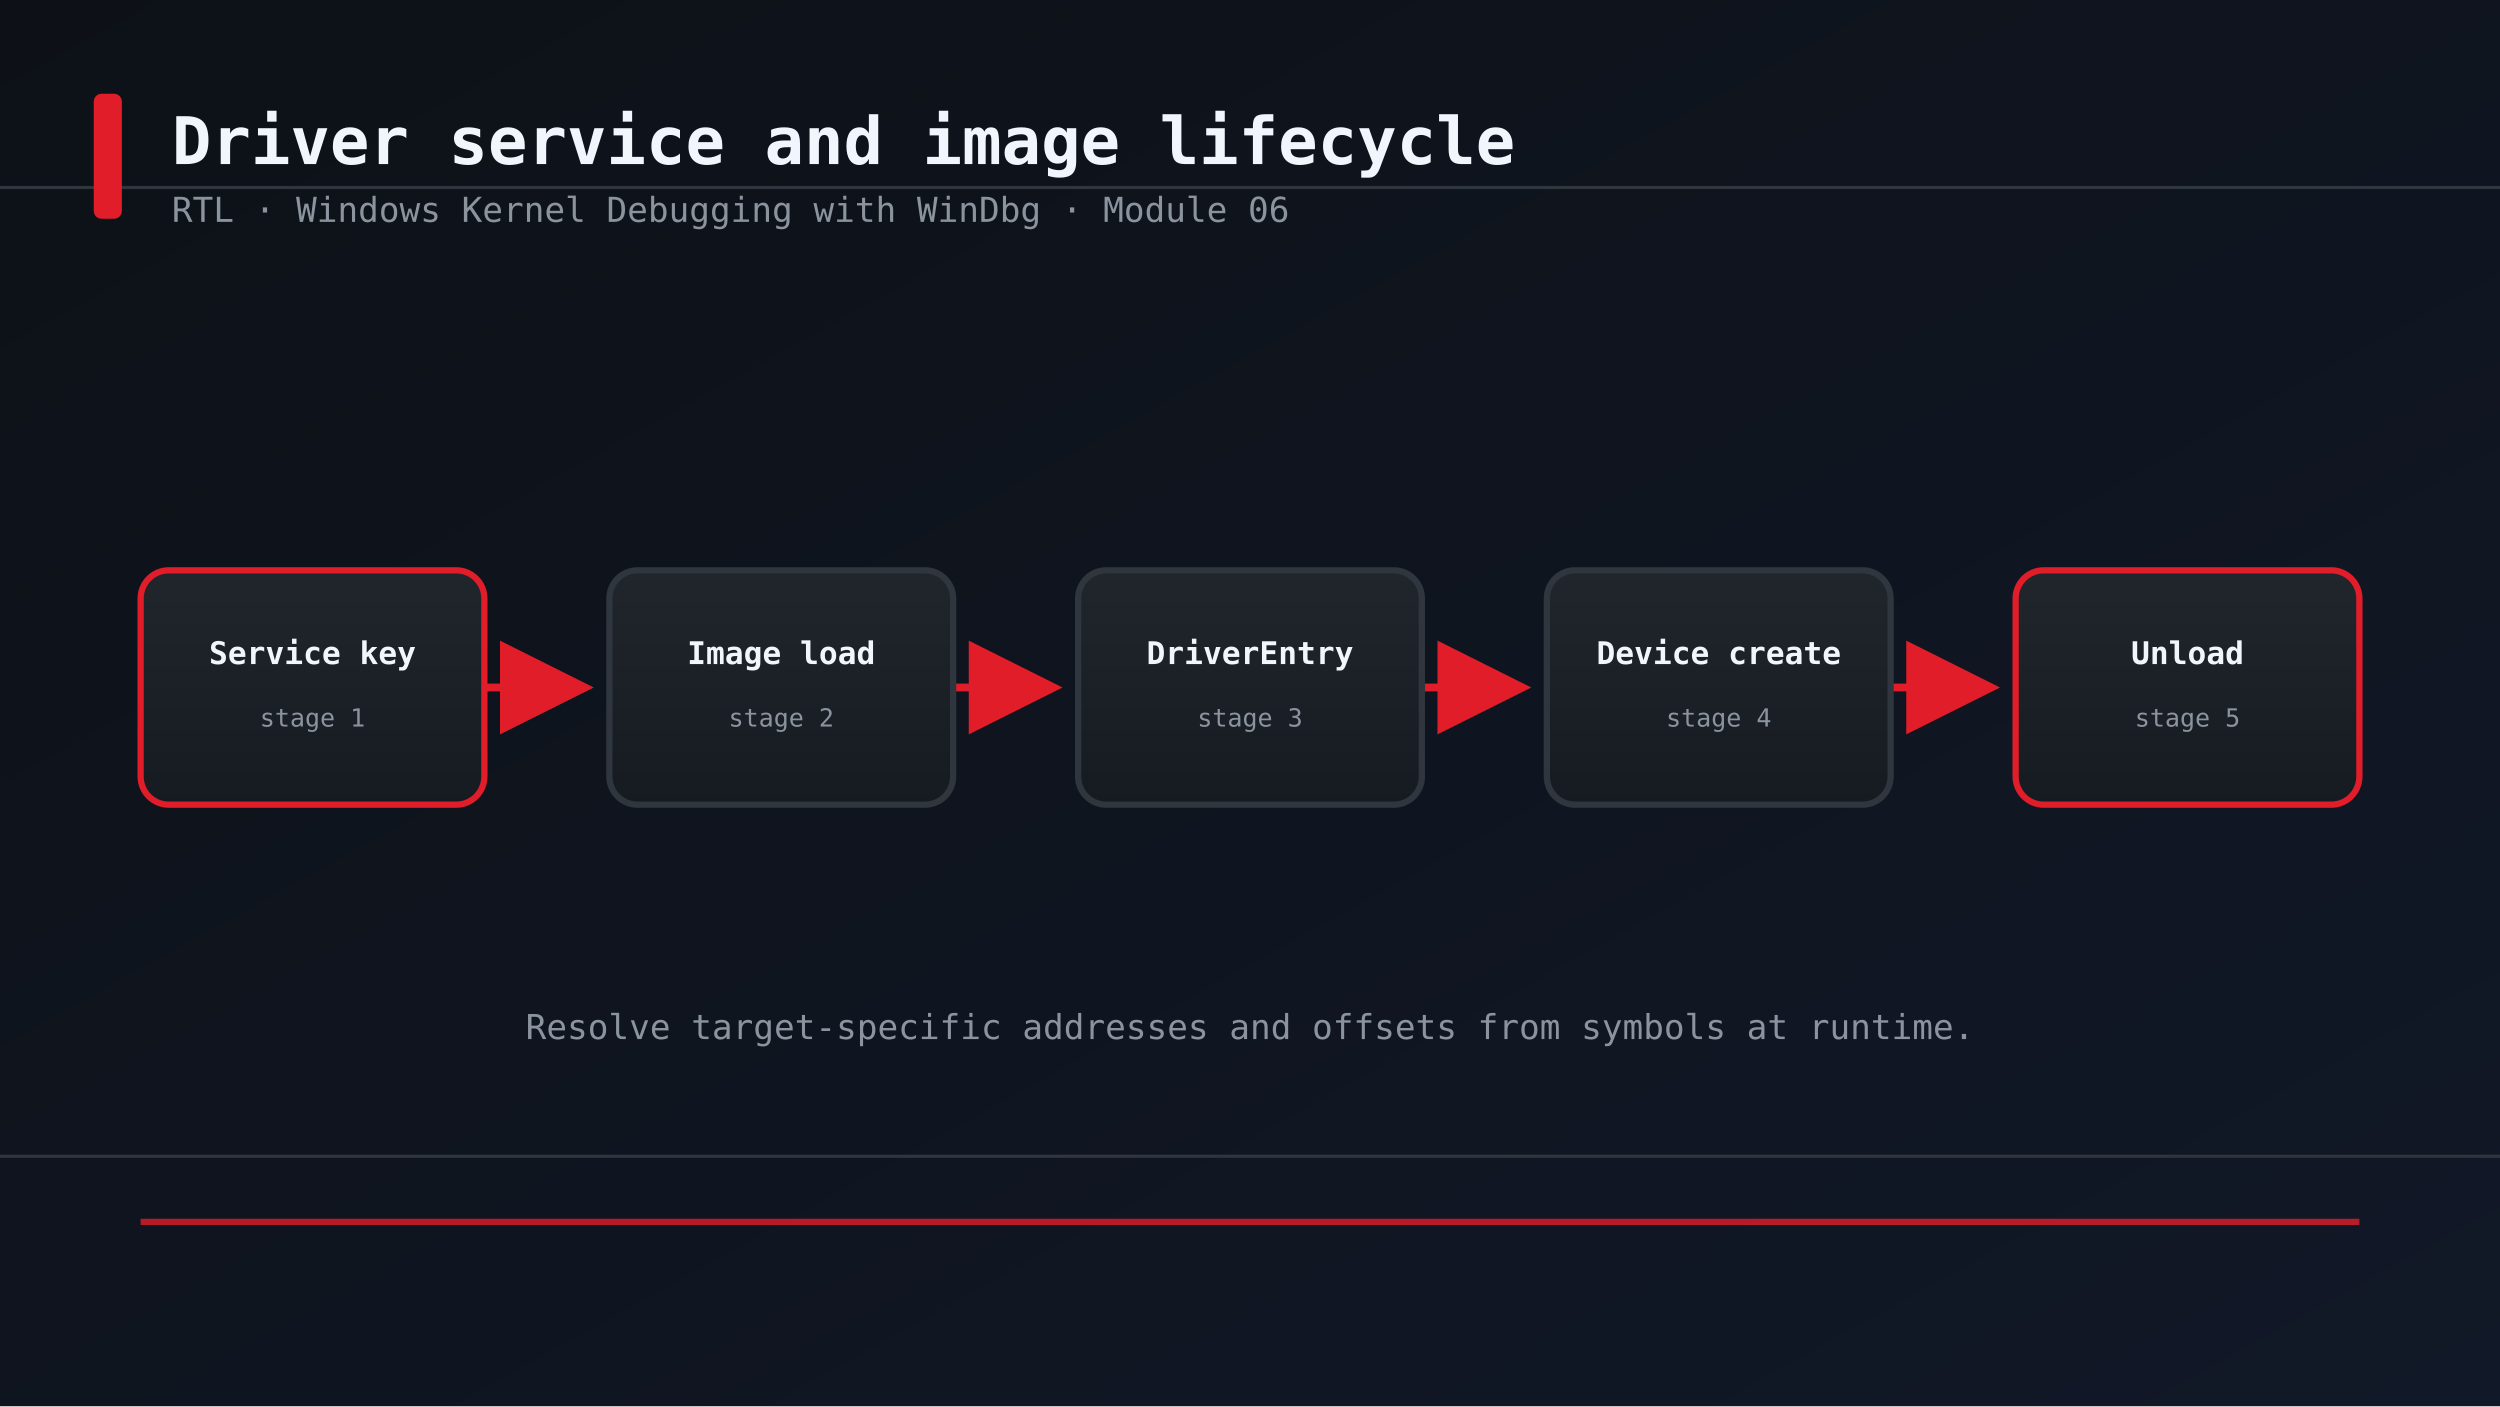
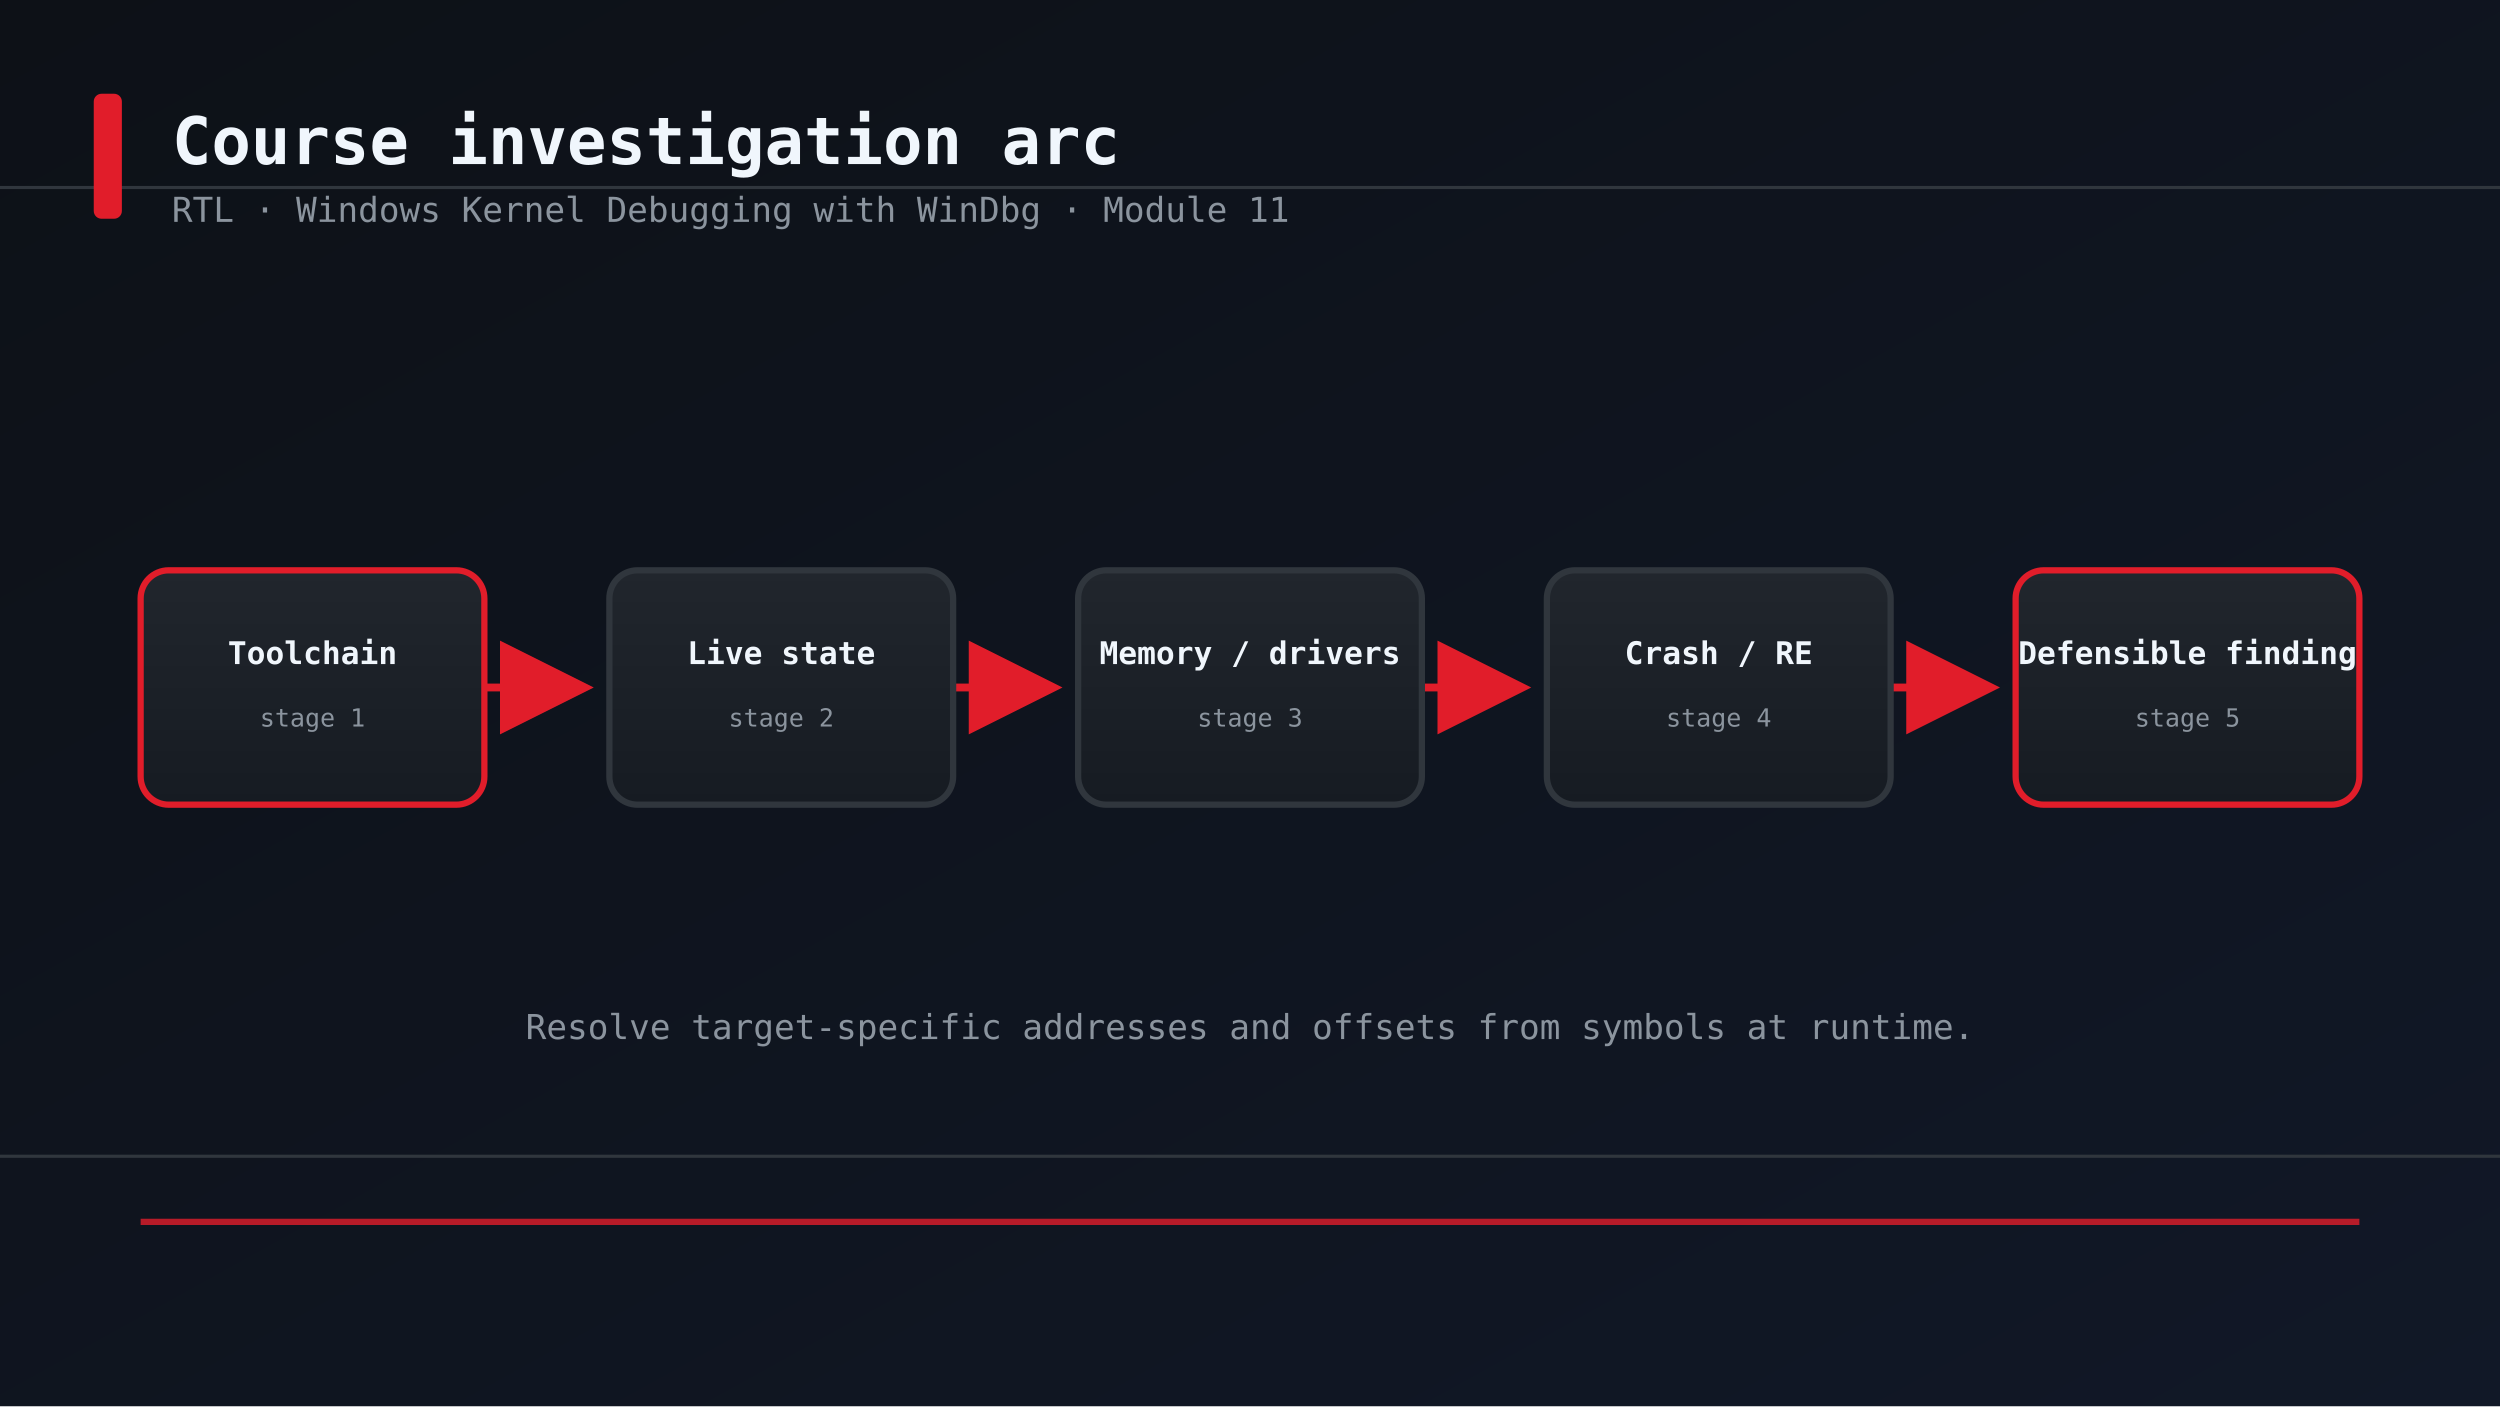
<svg xmlns="http://www.w3.org/2000/svg" viewBox="0 0 1600 900" width="100%" role="img" aria-labelledby="title desc">
  <defs>
    <linearGradient id="bg" x1="0" y1="0" x2="1" y2="1">
      <stop offset="0" stop-color="#0d1117" />
      <stop offset="1" stop-color="#111827" />
    </linearGradient>
    <linearGradient id="panel" x1="0" y1="0" x2="0" y2="1">
      <stop offset="0" stop-color="#21262d" />
      <stop offset="1" stop-color="#161b22" />
    </linearGradient>
    <marker id="arrow" markerWidth="12" markerHeight="12" refX="10" refY="6" orient="auto">
      <path d="M0,0 L12,6 L0,12 z" fill="#e11d2a" />
    </marker>
    <style>
      .title { fill:#f0f6fc; font:700 42px ui-monospace,SFMono-Regular,Consolas,monospace; }
      .subtitle { fill:#8b949e; font:22px ui-monospace,SFMono-Regular,Consolas,monospace; }
      .label { fill:#f0f6fc; font:700 20px ui-monospace,SFMono-Regular,Consolas,monospace; }
      .small { fill:#8b949e; font:16px ui-monospace,SFMono-Regular,Consolas,monospace; }
      .arrow { stroke:#e11d2a; stroke-width:5; marker-end:url(#arrow); }
    </style>
  </defs>
  <rect width="1600" height="900" fill="url(#bg)" />
  <path d="M0 120 H1600 M0 740 H1600" stroke="#30363d" stroke-width="2" />
  <rect x="60" y="60" width="18" height="80" rx="5" fill="#e11d2a" />
-   <text x="110" y="105" class="title">Driver service and image lifecycle</text>
-   <text x="110" y="142" class="subtitle">RTL · Windows Kernel Debugging with WinDbg · Module 06</text>
+   <text x="110" y="105" class="title">Course investigation arc</text>
+   <text x="110" y="142" class="subtitle">RTL · Windows Kernel Debugging with WinDbg · Module 11</text>
  <line x1="310" y1="440" x2="370" y2="440" class="arrow" />
  <line x1="610" y1="440" x2="670" y2="440" class="arrow" />
  <line x1="910" y1="440" x2="970" y2="440" class="arrow" />
  <line x1="1210" y1="440" x2="1270" y2="440" class="arrow" />
  <g>
    <rect x="90" y="365" width="220" height="150" rx="18" fill="url(#panel)" stroke="#e11d2a" stroke-width="4" />
-     <text x="200" y="425" text-anchor="middle" class="label">Service key</text>
+     <text x="200" y="425" text-anchor="middle" class="label">Toolchain</text>
    <text x="200" y="465" text-anchor="middle" class="small">stage 1</text>
  </g>
  <g>
    <rect x="390" y="365" width="220" height="150" rx="18" fill="url(#panel)" stroke="#30363d" stroke-width="4" />
-     <text x="500" y="425" text-anchor="middle" class="label">Image load</text>
+     <text x="500" y="425" text-anchor="middle" class="label">Live state</text>
    <text x="500" y="465" text-anchor="middle" class="small">stage 2</text>
  </g>
  <g>
    <rect x="690" y="365" width="220" height="150" rx="18" fill="url(#panel)" stroke="#30363d" stroke-width="4" />
-     <text x="800" y="425" text-anchor="middle" class="label">DriverEntry</text>
+     <text x="800" y="425" text-anchor="middle" class="label">Memory / drivers</text>
    <text x="800" y="465" text-anchor="middle" class="small">stage 3</text>
  </g>
  <g>
    <rect x="990" y="365" width="220" height="150" rx="18" fill="url(#panel)" stroke="#30363d" stroke-width="4" />
-     <text x="1100" y="425" text-anchor="middle" class="label">Device create</text>
+     <text x="1100" y="425" text-anchor="middle" class="label">Crash / RE</text>
    <text x="1100" y="465" text-anchor="middle" class="small">stage 4</text>
  </g>
  <g>
    <rect x="1290" y="365" width="220" height="150" rx="18" fill="url(#panel)" stroke="#e11d2a" stroke-width="4" />
-     <text x="1400" y="425" text-anchor="middle" class="label">Unload</text>
+     <text x="1400" y="425" text-anchor="middle" class="label">Defensible finding</text>
    <text x="1400" y="465" text-anchor="middle" class="small">stage 5</text>
  </g>
  <text x="800" y="665" text-anchor="middle" class="subtitle">Resolve target-specific addresses and offsets from symbols at runtime.</text>
  <rect x="90" y="780" width="1420" height="4" fill="#e11d2a" opacity=".8" />
</svg>
